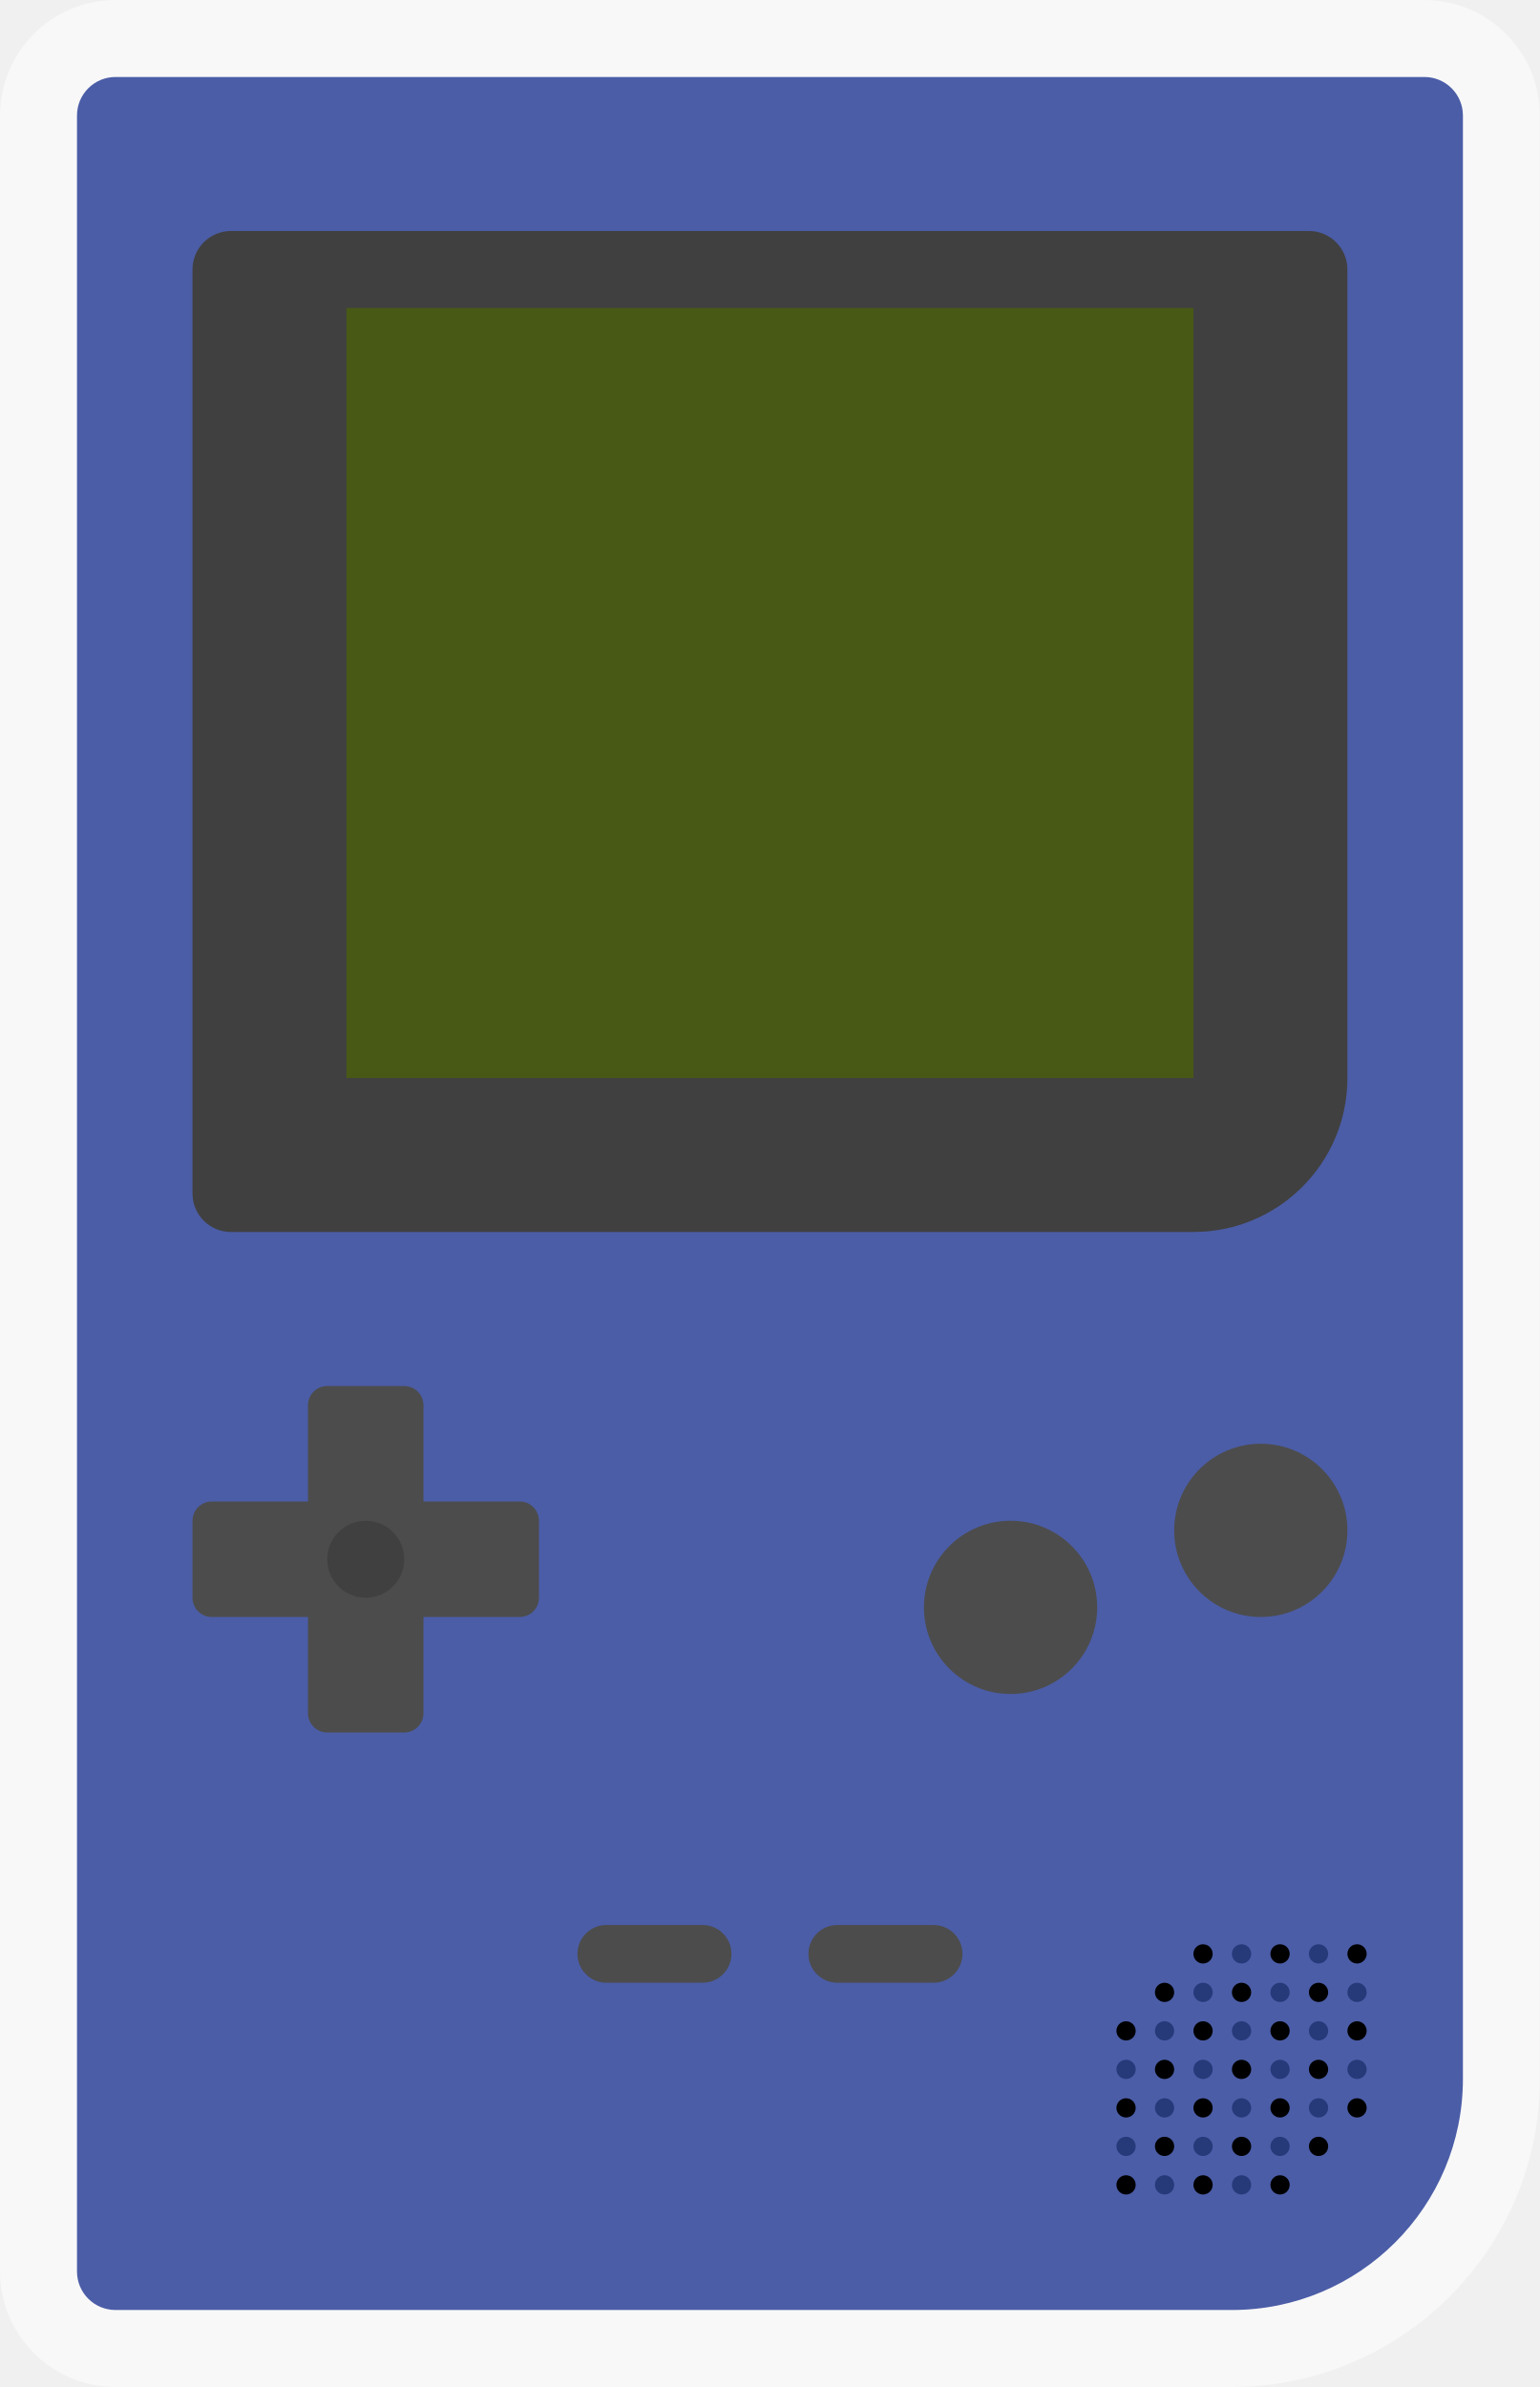
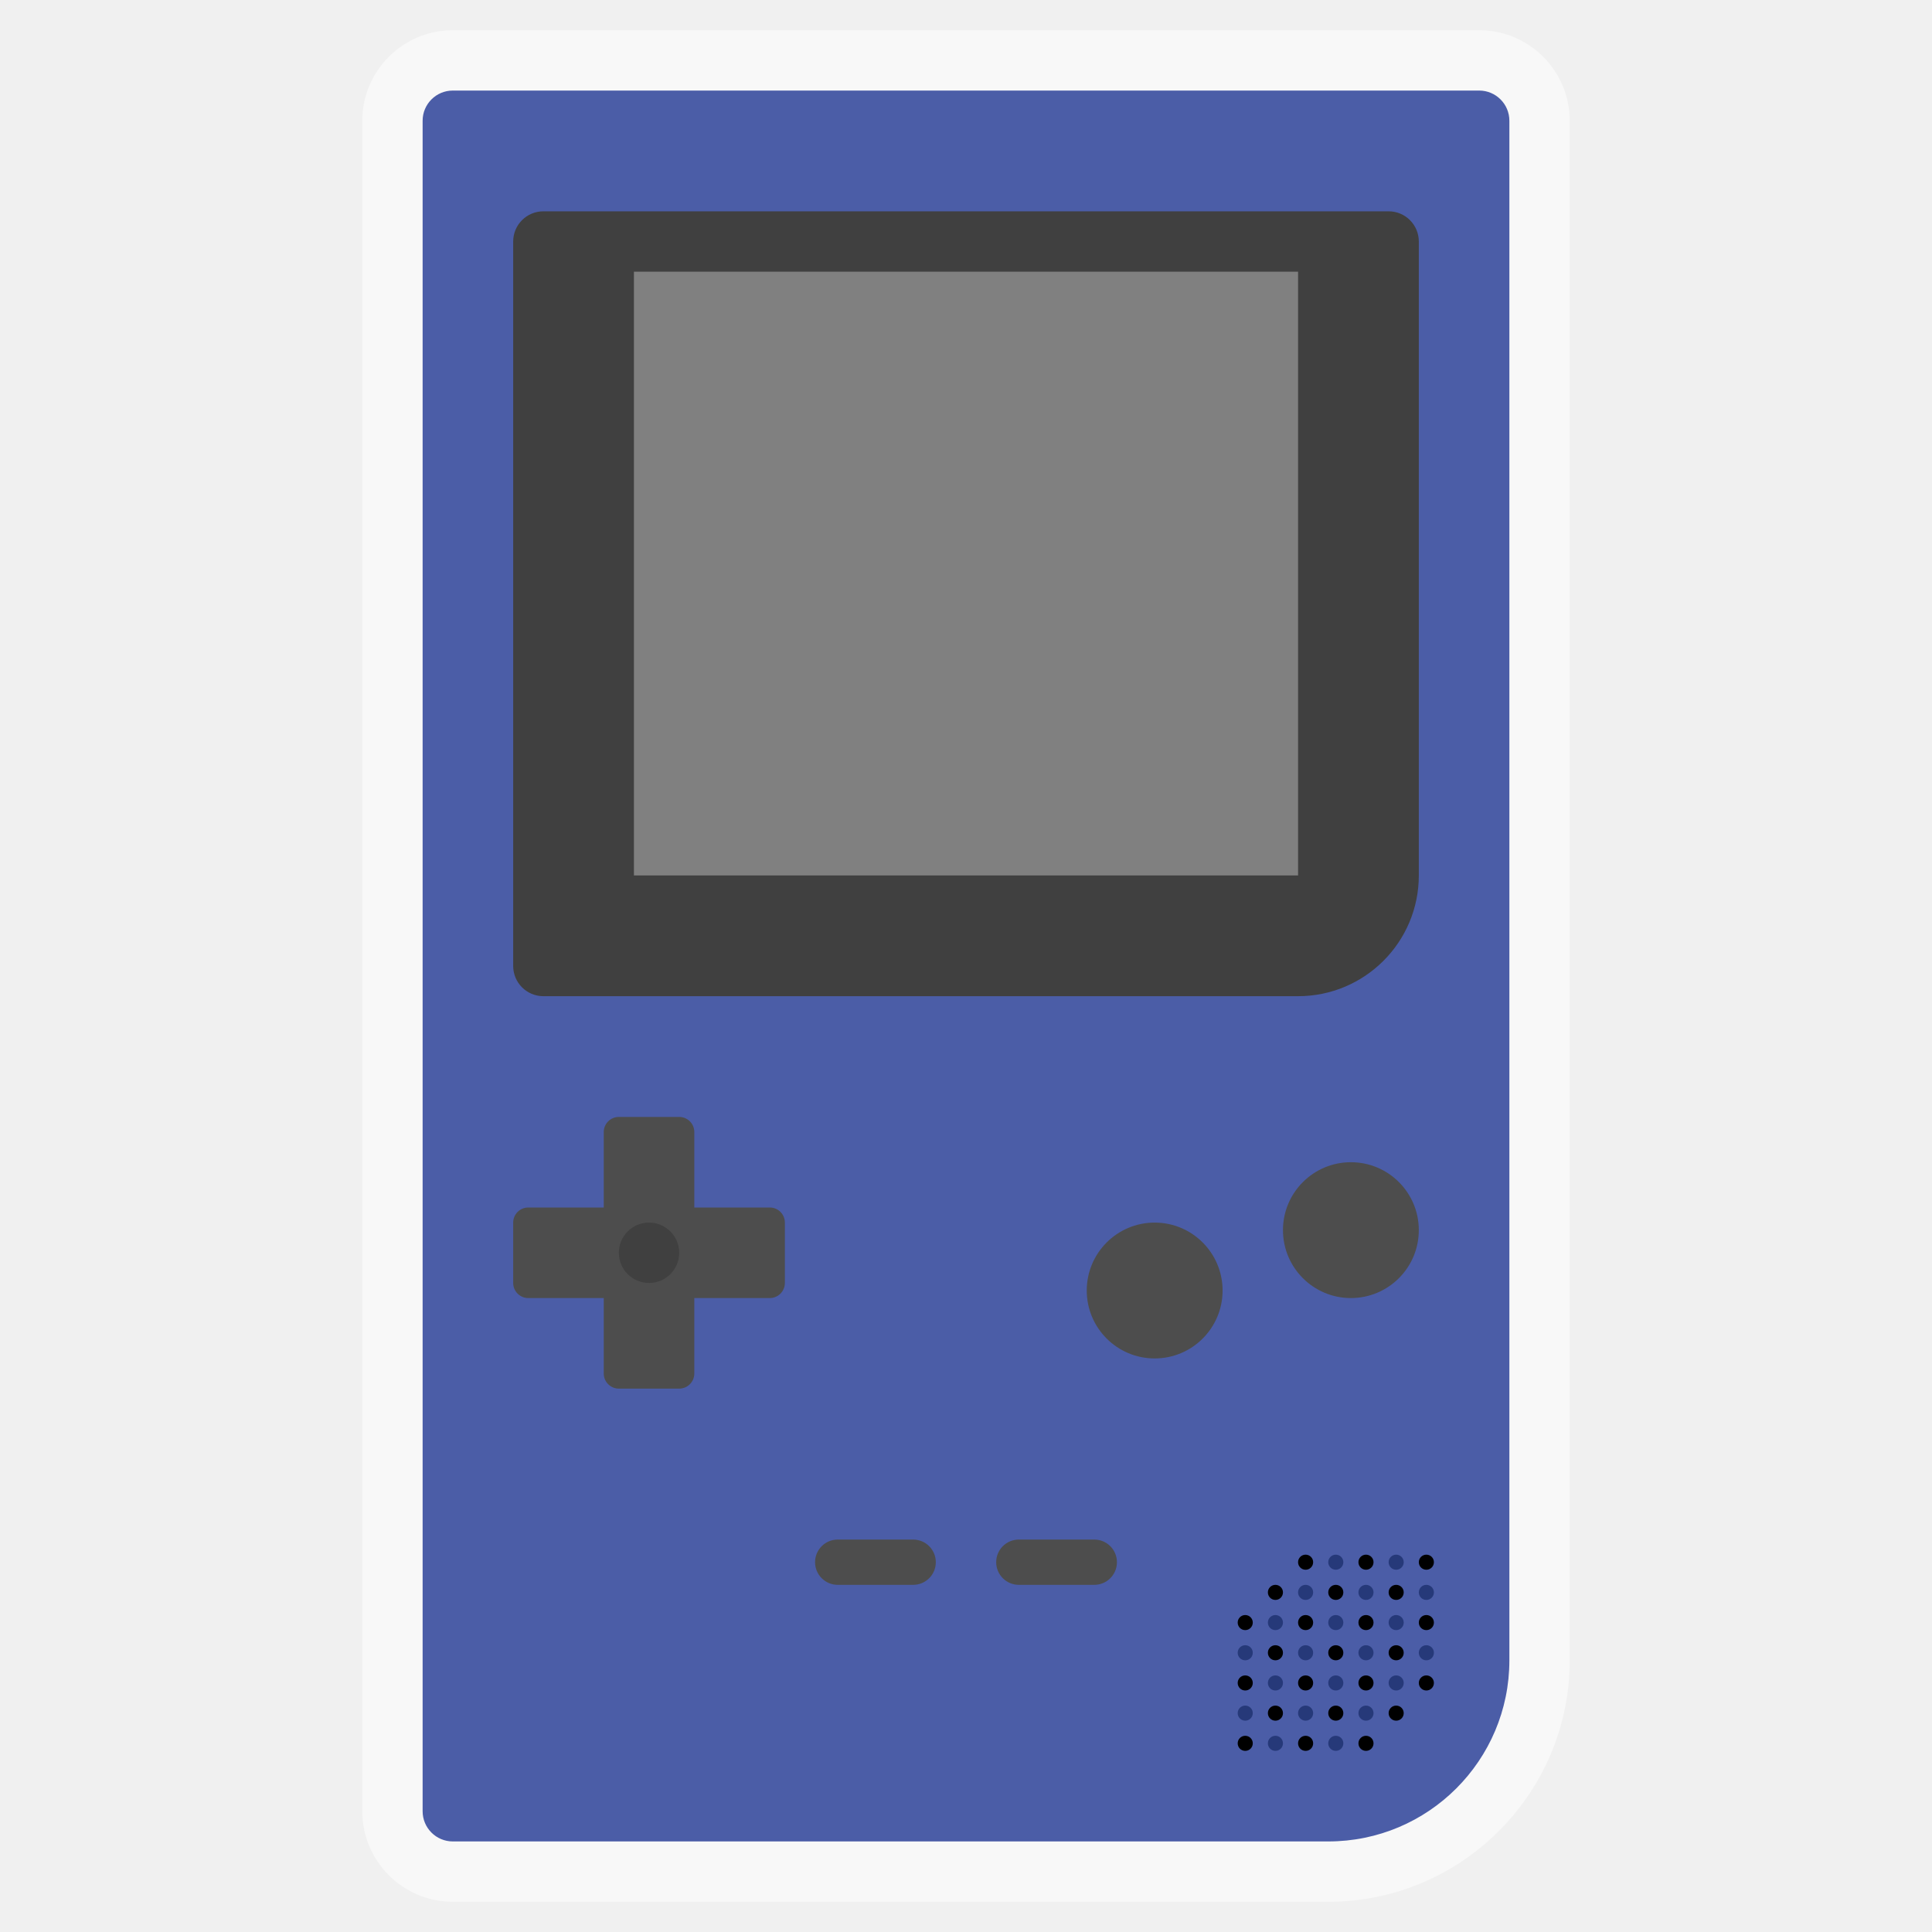
- <svg xmlns="http://www.w3.org/2000/svg" viewBox="0 0 213.333 330.667" height="330.667" width="213.333" xml:space="preserve" id="svg2" version="1.1">
-   <defs id="defs6">
-     <clipPath id="clipPath18" clipPathUnits="userSpaceOnUse">
-       <path id="path16" d="M 0,256 H 256 V 0 H 0 Z" />
-     </clipPath>
-     <clipPath id="clipPath26" clipPathUnits="userSpaceOnUse">
-       <path id="path24" d="M 48,252 H 208 V 4 H 48 Z" />
-     </clipPath>
-   </defs>
-   <g transform="matrix(1.333333,0,0,-1.333333,-64,336)" id="g10">
-     <g id="g12">
-       <g clip-path="url(#clipPath18)" id="g14">
-         <g id="g20">
-           <g id="g22" />
-           <g id="g34">
-             <g style="opacity:0.5" id="g32" clip-path="url(#clipPath26)">
-               <g id="g30" transform="translate(196,252)">
-                 <path id="path28" style="fill:#ffffff;fill-opacity:1;fill-rule:nonzero;stroke:none" d="m 0,0 h -136 c -6.617,0 -12,-5.383 -12,-12 v -224 c 0,-6.617 5.383,-12 12,-12 h 116 c 17.645,0 32,14.355 32,32 V -12 C 12,-5.383 6.617,0 0,0" />
-               </g>
-             </g>
-           </g>
-         </g>
-         <g transform="translate(176,12)" id="g36">
-           <path id="path38" style="fill:#4b5da7;fill-opacity:1;fill-rule:nonzero;stroke:none" d="m 0,0 h -116 c -2.209,0 -4,1.791 -4,4 v 224 c 0,2.209 1.791,4 4,4 H 20 c 2.209,0 4,-1.791 4,-4 V 24 C 24,10.745 13.255,0 0,0" />
-         </g>
-         <g transform="translate(172,124)" id="g40">
-           <path id="path42" style="fill:#404040;fill-opacity:1;fill-rule:nonzero;stroke:none" d="m 0,0 h -100 c -2.209,0 -4,1.791 -4,4 v 96 c 0,2.209 1.791,4 4,4 H 12 c 2.209,0 4,-1.791 4,-4 V 16 C 16,7.164 8.837,0 0,0" />
-         </g>
-         <path id="path44" style="fill:#485915;fill-opacity:1;fill-rule:nonzero;stroke:none" d="M 172,140 H 84 v 80 h 88 z" />
-         <g transform="translate(121,46)" id="g46">
-           <path id="path48" style="fill:#4c4c4c;fill-opacity:1;fill-rule:nonzero;stroke:none" d="m 0,0 h -10 c -1.657,0 -3,1.343 -3,3 0,1.657 1.343,3 3,3 H 0 C 1.657,6 3,4.657 3,3 3,1.343 1.657,0 0,0" />
-         </g>
-         <g transform="translate(145,46)" id="g50">
-           <path id="path52" style="fill:#4c4c4c;fill-opacity:1;fill-rule:nonzero;stroke:none" d="m 0,0 h -10 c -1.657,0 -3,1.343 -3,3 0,1.657 1.343,3 3,3 H 0 C 1.657,6 3,4.657 3,3 3,1.343 1.657,0 0,0" />
-         </g>
-         <g transform="translate(162,85)" id="g54">
-           <path id="path56" style="fill:#4c4c4c;fill-opacity:1;fill-rule:nonzero;stroke:none" d="m 0,0 c 0,-4.971 -4.029,-9 -9,-9 -4.971,0 -9,4.029 -9,9 0,4.971 4.029,9 9,9 4.971,0 9,-4.029 9,-9" />
-         </g>
-         <g transform="translate(188,93)" id="g58">
-           <path id="path60" style="fill:#4c4c4c;fill-opacity:1;fill-rule:nonzero;stroke:none" d="m 0,0 c 0,-4.971 -4.029,-9 -9,-9 -4.971,0 -9,4.029 -9,9 0,4.971 4.029,9 9,9 4.971,0 9,-4.029 9,-9" />
-         </g>
-         <g transform="translate(172,49)" id="g62">
-           <path id="path64" style="fill:#000000;fill-opacity:1;fill-rule:nonzero;stroke:none" d="M 0,0 C 0,-0.553 0.447,-1 1,-1 1.553,-1 2,-0.553 2,0 2,0.553 1.553,1 1,1 0.447,1 0,0.553 0,0" />
-         </g>
-         <g transform="translate(184,49)" id="g66">
-           <path id="path68" style="fill:#263979;fill-opacity:1;fill-rule:nonzero;stroke:none" d="M 0,0 C 0,-0.553 0.447,-1 1,-1 1.553,-1 2,-0.553 2,0 2,0.553 1.553,1 1,1 0.447,1 0,0.553 0,0" />
-         </g>
-         <g transform="translate(188,49)" id="g70">
-           <path id="path72" style="fill:#000000;fill-opacity:1;fill-rule:nonzero;stroke:none" d="M 0,0 C 0,-0.553 0.447,-1 1,-1 1.553,-1 2,-0.553 2,0 2,0.553 1.553,1 1,1 0.447,1 0,0.553 0,0" />
-         </g>
-         <g transform="translate(180,49)" id="g74">
-           <path id="path76" style="fill:#000000;fill-opacity:1;fill-rule:nonzero;stroke:none" d="M 0,0 C 0,-0.553 0.447,-1 1,-1 1.553,-1 2,-0.553 2,0 2,0.553 1.553,1 1,1 0.447,1 0,0.553 0,0" />
-         </g>
-         <g transform="translate(176,49)" id="g78">
-           <path id="path80" style="fill:#263979;fill-opacity:1;fill-rule:nonzero;stroke:none" d="M 0,0 C 0,-0.553 0.447,-1 1,-1 1.553,-1 2,-0.553 2,0 2,0.553 1.553,1 1,1 0.447,1 0,0.553 0,0" />
-         </g>
-         <g transform="translate(172,45)" id="g82">
-           <path id="path84" style="fill:#263979;fill-opacity:1;fill-rule:nonzero;stroke:none" d="M 0,0 C 0,-0.553 0.447,-1 1,-1 1.553,-1 2,-0.553 2,0 2,0.553 1.553,1 1,1 0.447,1 0,0.553 0,0" />
-         </g>
-         <g transform="translate(168,45)" id="g86">
-           <path id="path88" style="fill:#000000;fill-opacity:1;fill-rule:nonzero;stroke:none" d="M 0,0 C 0,-0.553 0.447,-1 1,-1 1.553,-1 2,-0.553 2,0 2,0.553 1.553,1 1,1 0.447,1 0,0.553 0,0" />
-         </g>
-         <g transform="translate(184,45)" id="g90">
-           <path id="path92" style="fill:#000000;fill-opacity:1;fill-rule:nonzero;stroke:none" d="M 0,0 C 0,-0.553 0.447,-1 1,-1 1.553,-1 2,-0.553 2,0 2,0.553 1.553,1 1,1 0.447,1 0,0.553 0,0" />
-         </g>
-         <g transform="translate(188,45)" id="g94">
-           <path id="path96" style="fill:#263979;fill-opacity:1;fill-rule:nonzero;stroke:none" d="M 0,0 C 0,-0.553 0.447,-1 1,-1 1.553,-1 2,-0.553 2,0 2,0.553 1.553,1 1,1 0.447,1 0,0.553 0,0" />
-         </g>
-         <g transform="translate(180,45)" id="g98">
-           <path id="path100" style="fill:#263979;fill-opacity:1;fill-rule:nonzero;stroke:none" d="M 0,0 C 0,-0.553 0.447,-1 1,-1 1.553,-1 2,-0.553 2,0 2,0.553 1.553,1 1,1 0.447,1 0,0.553 0,0" />
-         </g>
-         <g transform="translate(176,45)" id="g102">
-           <path id="path104" style="fill:#000000;fill-opacity:1;fill-rule:nonzero;stroke:none" d="M 0,0 C 0,-0.553 0.447,-1 1,-1 1.553,-1 2,-0.553 2,0 2,0.553 1.553,1 1,1 0.447,1 0,0.553 0,0" />
-         </g>
-         <g transform="translate(172,41)" id="g106">
-           <path id="path108" style="fill:#000000;fill-opacity:1;fill-rule:nonzero;stroke:none" d="M 0,0 C 0,-0.553 0.447,-1 1,-1 1.553,-1 2,-0.553 2,0 2,0.553 1.553,1 1,1 0.447,1 0,0.553 0,0" />
-         </g>
-         <g transform="translate(168,41)" id="g110">
-           <path id="path112" style="fill:#263979;fill-opacity:1;fill-rule:nonzero;stroke:none" d="M 0,0 C 0,-0.553 0.447,-1 1,-1 1.553,-1 2,-0.553 2,0 2,0.553 1.553,1 1,1 0.447,1 0,0.553 0,0" />
-         </g>
-         <g transform="translate(164,41)" id="g114">
-           <path id="path116" style="fill:#000000;fill-opacity:1;fill-rule:nonzero;stroke:none" d="M 0,0 C 0,-0.553 0.447,-1 1,-1 1.553,-1 2,-0.553 2,0 2,0.553 1.553,1 1,1 0.447,1 0,0.553 0,0" />
-         </g>
-         <g transform="translate(184,41)" id="g118">
-           <path id="path120" style="fill:#263979;fill-opacity:1;fill-rule:nonzero;stroke:none" d="M 0,0 C 0,-0.553 0.447,-1 1,-1 1.553,-1 2,-0.553 2,0 2,0.553 1.553,1 1,1 0.447,1 0,0.553 0,0" />
-         </g>
-         <g transform="translate(188,41)" id="g122">
-           <path id="path124" style="fill:#000000;fill-opacity:1;fill-rule:nonzero;stroke:none" d="M 0,0 C 0,-0.553 0.447,-1 1,-1 1.553,-1 2,-0.553 2,0 2,0.553 1.553,1 1,1 0.447,1 0,0.553 0,0" />
-         </g>
-         <g transform="translate(180,41)" id="g126">
-           <path id="path128" style="fill:#000000;fill-opacity:1;fill-rule:nonzero;stroke:none" d="M 0,0 C 0,-0.553 0.447,-1 1,-1 1.553,-1 2,-0.553 2,0 2,0.553 1.553,1 1,1 0.447,1 0,0.553 0,0" />
-         </g>
-         <g transform="translate(176,41)" id="g130">
-           <path id="path132" style="fill:#263979;fill-opacity:1;fill-rule:nonzero;stroke:none" d="M 0,0 C 0,-0.553 0.447,-1 1,-1 1.553,-1 2,-0.553 2,0 2,0.553 1.553,1 1,1 0.447,1 0,0.553 0,0" />
-         </g>
-         <g transform="translate(172,37)" id="g134">
-           <path id="path136" style="fill:#263979;fill-opacity:1;fill-rule:nonzero;stroke:none" d="M 0,0 C 0,-0.553 0.447,-1 1,-1 1.553,-1 2,-0.553 2,0 2,0.553 1.553,1 1,1 0.447,1 0,0.553 0,0" />
-         </g>
-         <g transform="translate(168,37)" id="g138">
-           <path id="path140" style="fill:#000000;fill-opacity:1;fill-rule:nonzero;stroke:none" d="M 0,0 C 0,-0.553 0.447,-1 1,-1 1.553,-1 2,-0.553 2,0 2,0.553 1.553,1 1,1 0.447,1 0,0.553 0,0" />
-         </g>
-         <g transform="translate(164,37)" id="g142">
-           <path id="path144" style="fill:#263979;fill-opacity:1;fill-rule:nonzero;stroke:none" d="M 0,0 C 0,-0.553 0.447,-1 1,-1 1.553,-1 2,-0.553 2,0 2,0.553 1.553,1 1,1 0.447,1 0,0.553 0,0" />
-         </g>
-         <g transform="translate(184,37)" id="g146">
-           <path id="path148" style="fill:#000000;fill-opacity:1;fill-rule:nonzero;stroke:none" d="M 0,0 C 0,-0.553 0.447,-1 1,-1 1.553,-1 2,-0.553 2,0 2,0.553 1.553,1 1,1 0.447,1 0,0.553 0,0" />
-         </g>
-         <g transform="translate(188,37)" id="g150">
-           <path id="path152" style="fill:#263979;fill-opacity:1;fill-rule:nonzero;stroke:none" d="M 0,0 C 0,-0.553 0.447,-1 1,-1 1.553,-1 2,-0.553 2,0 2,0.553 1.553,1 1,1 0.447,1 0,0.553 0,0" />
-         </g>
-         <g transform="translate(180,37)" id="g154">
-           <path id="path156" style="fill:#263979;fill-opacity:1;fill-rule:nonzero;stroke:none" d="M 0,0 C 0,-0.553 0.447,-1 1,-1 1.553,-1 2,-0.553 2,0 2,0.553 1.553,1 1,1 0.447,1 0,0.553 0,0" />
-         </g>
-         <g transform="translate(176,37)" id="g158">
-           <path id="path160" style="fill:#000000;fill-opacity:1;fill-rule:nonzero;stroke:none" d="M 0,0 C 0,-0.553 0.447,-1 1,-1 1.553,-1 2,-0.553 2,0 2,0.553 1.553,1 1,1 0.447,1 0,0.553 0,0" />
-         </g>
-         <g transform="translate(172,33)" id="g162">
-           <path id="path164" style="fill:#000000;fill-opacity:1;fill-rule:nonzero;stroke:none" d="M 0,0 C 0,-0.553 0.447,-1 1,-1 1.553,-1 2,-0.553 2,0 2,0.553 1.553,1 1,1 0.447,1 0,0.553 0,0" />
-         </g>
-         <g transform="translate(168,33)" id="g166">
-           <path id="path168" style="fill:#263979;fill-opacity:1;fill-rule:nonzero;stroke:none" d="M 0,0 C 0,-0.553 0.447,-1 1,-1 1.553,-1 2,-0.553 2,0 2,0.553 1.553,1 1,1 0.447,1 0,0.553 0,0" />
-         </g>
-         <g transform="translate(164,33)" id="g170">
-           <path id="path172" style="fill:#000000;fill-opacity:1;fill-rule:nonzero;stroke:none" d="M 0,0 C 0,-0.553 0.447,-1 1,-1 1.553,-1 2,-0.553 2,0 2,0.553 1.553,1 1,1 0.447,1 0,0.553 0,0" />
-         </g>
-         <g transform="translate(184,33)" id="g174">
-           <path id="path176" style="fill:#263979;fill-opacity:1;fill-rule:nonzero;stroke:none" d="M 0,0 C 0,-0.553 0.447,-1 1,-1 1.553,-1 2,-0.553 2,0 2,0.553 1.553,1 1,1 0.447,1 0,0.553 0,0" />
-         </g>
-         <g transform="translate(188,33)" id="g178">
-           <path id="path180" style="fill:#000000;fill-opacity:1;fill-rule:nonzero;stroke:none" d="M 0,0 C 0,-0.553 0.447,-1 1,-1 1.553,-1 2,-0.553 2,0 2,0.553 1.553,1 1,1 0.447,1 0,0.553 0,0" />
-         </g>
-         <g transform="translate(180,33)" id="g182">
-           <path id="path184" style="fill:#000000;fill-opacity:1;fill-rule:nonzero;stroke:none" d="M 0,0 C 0,-0.553 0.447,-1 1,-1 1.553,-1 2,-0.553 2,0 2,0.553 1.553,1 1,1 0.447,1 0,0.553 0,0" />
-         </g>
-         <g transform="translate(176,33)" id="g186">
-           <path id="path188" style="fill:#263979;fill-opacity:1;fill-rule:nonzero;stroke:none" d="M 0,0 C 0,-0.553 0.447,-1 1,-1 1.553,-1 2,-0.553 2,0 2,0.553 1.553,1 1,1 0.447,1 0,0.553 0,0" />
-         </g>
-         <g transform="translate(172,29)" id="g190">
-           <path id="path192" style="fill:#263979;fill-opacity:1;fill-rule:nonzero;stroke:none" d="M 0,0 C 0,-0.553 0.447,-1 1,-1 1.553,-1 2,-0.553 2,0 2,0.553 1.553,1 1,1 0.447,1 0,0.553 0,0" />
-         </g>
-         <g transform="translate(168,29)" id="g194">
-           <path id="path196" style="fill:#000000;fill-opacity:1;fill-rule:nonzero;stroke:none" d="M 0,0 C 0,-0.553 0.447,-1 1,-1 1.553,-1 2,-0.553 2,0 2,0.553 1.553,1 1,1 0.447,1 0,0.553 0,0" />
-         </g>
-         <g transform="translate(164,29)" id="g198">
-           <path id="path200" style="fill:#263979;fill-opacity:1;fill-rule:nonzero;stroke:none" d="M 0,0 C 0,-0.553 0.447,-1 1,-1 1.553,-1 2,-0.553 2,0 2,0.553 1.553,1 1,1 0.447,1 0,0.553 0,0" />
-         </g>
-         <g transform="translate(184,29)" id="g202">
-           <path id="path204" style="fill:#000000;fill-opacity:1;fill-rule:nonzero;stroke:none" d="M 0,0 C 0,-0.553 0.447,-1 1,-1 1.553,-1 2,-0.553 2,0 2,0.553 1.553,1 1,1 0.447,1 0,0.553 0,0" />
-         </g>
-         <g transform="translate(180,29)" id="g206">
-           <path id="path208" style="fill:#263979;fill-opacity:1;fill-rule:nonzero;stroke:none" d="M 0,0 C 0,-0.553 0.447,-1 1,-1 1.553,-1 2,-0.553 2,0 2,0.553 1.553,1 1,1 0.447,1 0,0.553 0,0" />
-         </g>
-         <g transform="translate(176,29)" id="g210">
-           <path id="path212" style="fill:#000000;fill-opacity:1;fill-rule:nonzero;stroke:none" d="M 0,0 C 0,-0.553 0.447,-1 1,-1 1.553,-1 2,-0.553 2,0 2,0.553 1.553,1 1,1 0.447,1 0,0.553 0,0" />
-         </g>
-         <g transform="translate(172,25)" id="g214">
-           <path id="path216" style="fill:#000000;fill-opacity:1;fill-rule:nonzero;stroke:none" d="M 0,0 C 0,-0.553 0.447,-1 1,-1 1.553,-1 2,-0.553 2,0 2,0.553 1.553,1 1,1 0.447,1 0,0.553 0,0" />
-         </g>
-         <g transform="translate(168,25)" id="g218">
-           <path id="path220" style="fill:#263979;fill-opacity:1;fill-rule:nonzero;stroke:none" d="M 0,0 C 0,-0.553 0.447,-1 1,-1 1.553,-1 2,-0.553 2,0 2,0.553 1.553,1 1,1 0.447,1 0,0.553 0,0" />
-         </g>
-         <g transform="translate(164,25)" id="g222">
-           <path id="path224" style="fill:#000000;fill-opacity:1;fill-rule:nonzero;stroke:none" d="M 0,0 C 0,-0.553 0.447,-1 1,-1 1.553,-1 2,-0.553 2,0 2,0.553 1.553,1 1,1 0.447,1 0,0.553 0,0" />
-         </g>
-         <g transform="translate(180,25)" id="g226">
-           <path id="path228" style="fill:#000000;fill-opacity:1;fill-rule:nonzero;stroke:none" d="M 0,0 C 0,-0.553 0.447,-1 1,-1 1.553,-1 2,-0.553 2,0 2,0.553 1.553,1 1,1 0.447,1 0,0.553 0,0" />
-         </g>
-         <g transform="translate(176,25)" id="g230">
-           <path id="path232" style="fill:#263979;fill-opacity:1;fill-rule:nonzero;stroke:none" d="M 0,0 C 0,-0.553 0.447,-1 1,-1 1.553,-1 2,-0.553 2,0 2,0.553 1.553,1 1,1 0.447,1 0,0.553 0,0" />
-         </g>
-         <g transform="translate(102,96)" id="g234">
-           <path id="path236" style="fill:#4c4c4c;fill-opacity:1;fill-rule:nonzero;stroke:none" d="m 0,0 h -10 v 10 c 0,1.104 -0.896,2 -2,2 h -8 c -1.104,0 -2,-0.896 -2,-2 V 0 h -10 c -1.104,0 -2,-0.896 -2,-2 v -8 c 0,-1.104 0.896,-2 2,-2 h 10 v -10 c 0,-1.104 0.896,-2 2,-2 h 8 c 1.104,0 2,0.896 2,2 v 10 H 0 c 1.104,0 2,0.896 2,2 v 8 C 2,-0.896 1.104,0 0,0" />
-         </g>
-         <g transform="translate(90,90)" id="g238">
-           <path id="path240" style="fill:#404040;fill-opacity:1;fill-rule:nonzero;stroke:none" d="m 0,0 c 0,-2.209 -1.791,-4 -4,-4 -2.209,0 -4,1.791 -4,4 0,2.209 1.791,4 4,4 2.209,0 4,-1.791 4,-4" />
-         </g>
-       </g>
-     </g>
-   </g>
+ <svg xmlns="http://www.w3.org/2000/svg" version="1.1" id="Layer_1" x="0px" y="0px" viewBox="0 0 256 256" style="enable-background:new 0 0 256 256;" xml:space="preserve">
+   <path style="opacity:0.5;fill:#FFFFFF;" d="M196,4H60c-6.617,0-12,5.383-12,12v224c0,6.617,5.383,12,12,12h116  c17.645,0,32-14.355,32-32V16C208,9.383,202.617,4,196,4L196,4z" />
+   <path style="fill:#4B5DA7;" d="M176,244H60c-2.209,0-4-1.791-4-4V16c0-2.209,1.791-4,4-4h136c2.209,0,4,1.791,4,4v204  C200,233.255,189.255,244,176,244z" />
+   <path style="fill:#404040;" d="M172,132H72c-2.209,0-4-1.791-4-4V32c0-2.209,1.791-4,4-4h112c2.209,0,4,1.791,4,4v84  C188,124.837,180.837,132,172,132z" />
+   <rect x="84" y="36" style="fill:#808080;" width="88" height="80" />
+   <path style="fill:#4D4D4D;" d="M121,210h-10c-1.657,0-3-1.343-3-3l0,0c0-1.657,1.343-3,3-3h10c1.657,0,3,1.343,3,3l0,0  C124,208.657,122.657,210,121,210z" />
+   <path style="fill:#4D4D4D;" d="M145,210h-10c-1.657,0-3-1.343-3-3l0,0c0-1.657,1.343-3,3-3h10c1.657,0,3,1.343,3,3l0,0  C148,208.657,146.657,210,145,210z" />
+   <circle style="fill:#4D4D4D;" cx="153" cy="171" r="9" />
+   <circle style="fill:#4D4D4D;" cx="179" cy="163" r="9" />
+   <circle cx="173" cy="207" r="1" />
+   <circle style="fill:#263979;" cx="185" cy="207" r="1" />
+   <circle cx="189" cy="207" r="1" />
+   <circle cx="181" cy="207" r="1" />
+   <circle style="fill:#263979;" cx="177" cy="207" r="1" />
+   <circle style="fill:#263979;" cx="173" cy="211" r="1" />
+   <circle cx="169" cy="211" r="1" />
+   <circle cx="185" cy="211" r="1" />
+   <circle style="fill:#263979;" cx="189" cy="211" r="1" />
+   <circle style="fill:#263979;" cx="181" cy="211" r="1" />
+   <circle cx="177" cy="211" r="1" />
+   <circle cx="173" cy="215" r="1" />
+   <circle style="fill:#263979;" cx="169" cy="215" r="1" />
+   <circle cx="165" cy="215" r="1" />
+   <circle style="fill:#263979;" cx="185" cy="215" r="1" />
+   <circle cx="189" cy="215" r="1" />
+   <circle cx="181" cy="215" r="1" />
+   <circle style="fill:#263979;" cx="177" cy="215" r="1" />
+   <circle style="fill:#263979;" cx="173" cy="219" r="1" />
+   <circle cx="169" cy="219" r="1" />
+   <circle style="fill:#263979;" cx="165" cy="219" r="1" />
+   <circle cx="185" cy="219" r="1" />
+   <circle style="fill:#263979;" cx="189" cy="219" r="1" />
+   <circle style="fill:#263979;" cx="181" cy="219" r="1" />
+   <circle cx="177" cy="219" r="1" />
+   <circle cx="173" cy="223" r="1" />
+   <circle style="fill:#263979;" cx="169" cy="223" r="1" />
+   <circle cx="165" cy="223" r="1" />
+   <circle style="fill:#263979;" cx="185" cy="223" r="1" />
+   <circle cx="189" cy="223" r="1" />
+   <circle cx="181" cy="223" r="1" />
+   <circle style="fill:#263979;" cx="177" cy="223" r="1" />
+   <circle style="fill:#263979;" cx="173" cy="227" r="1" />
+   <circle cx="169" cy="227" r="1" />
+   <circle style="fill:#263979;" cx="165" cy="227" r="1" />
+   <circle cx="185" cy="227" r="1" />
+   <circle style="fill:#263979;" cx="181" cy="227" r="1" />
+   <circle cx="177" cy="227" r="1" />
+   <circle cx="173" cy="231" r="1" />
+   <circle style="fill:#263979;" cx="169" cy="231" r="1" />
+   <circle cx="165" cy="231" r="1" />
+   <circle cx="181" cy="231" r="1" />
+   <circle style="fill:#263979;" cx="177" cy="231" r="1" />
+   <path style="fill:#4D4D4D;" d="M102,160H92v-10c0-1.105-0.895-2-2-2h-8c-1.105,0-2,0.895-2,2v10H70c-1.105,0-2,0.895-2,2v8  c0,1.105,0.895,2,2,2h10v10c0,1.105,0.895,2,2,2h8c1.105,0,2-0.895,2-2v-10h10c1.105,0,2-0.895,2-2v-8  C104,160.895,103.105,160,102,160z" />
+   <circle style="fill:#404040;" cx="86" cy="166" r="4" />
</svg>
